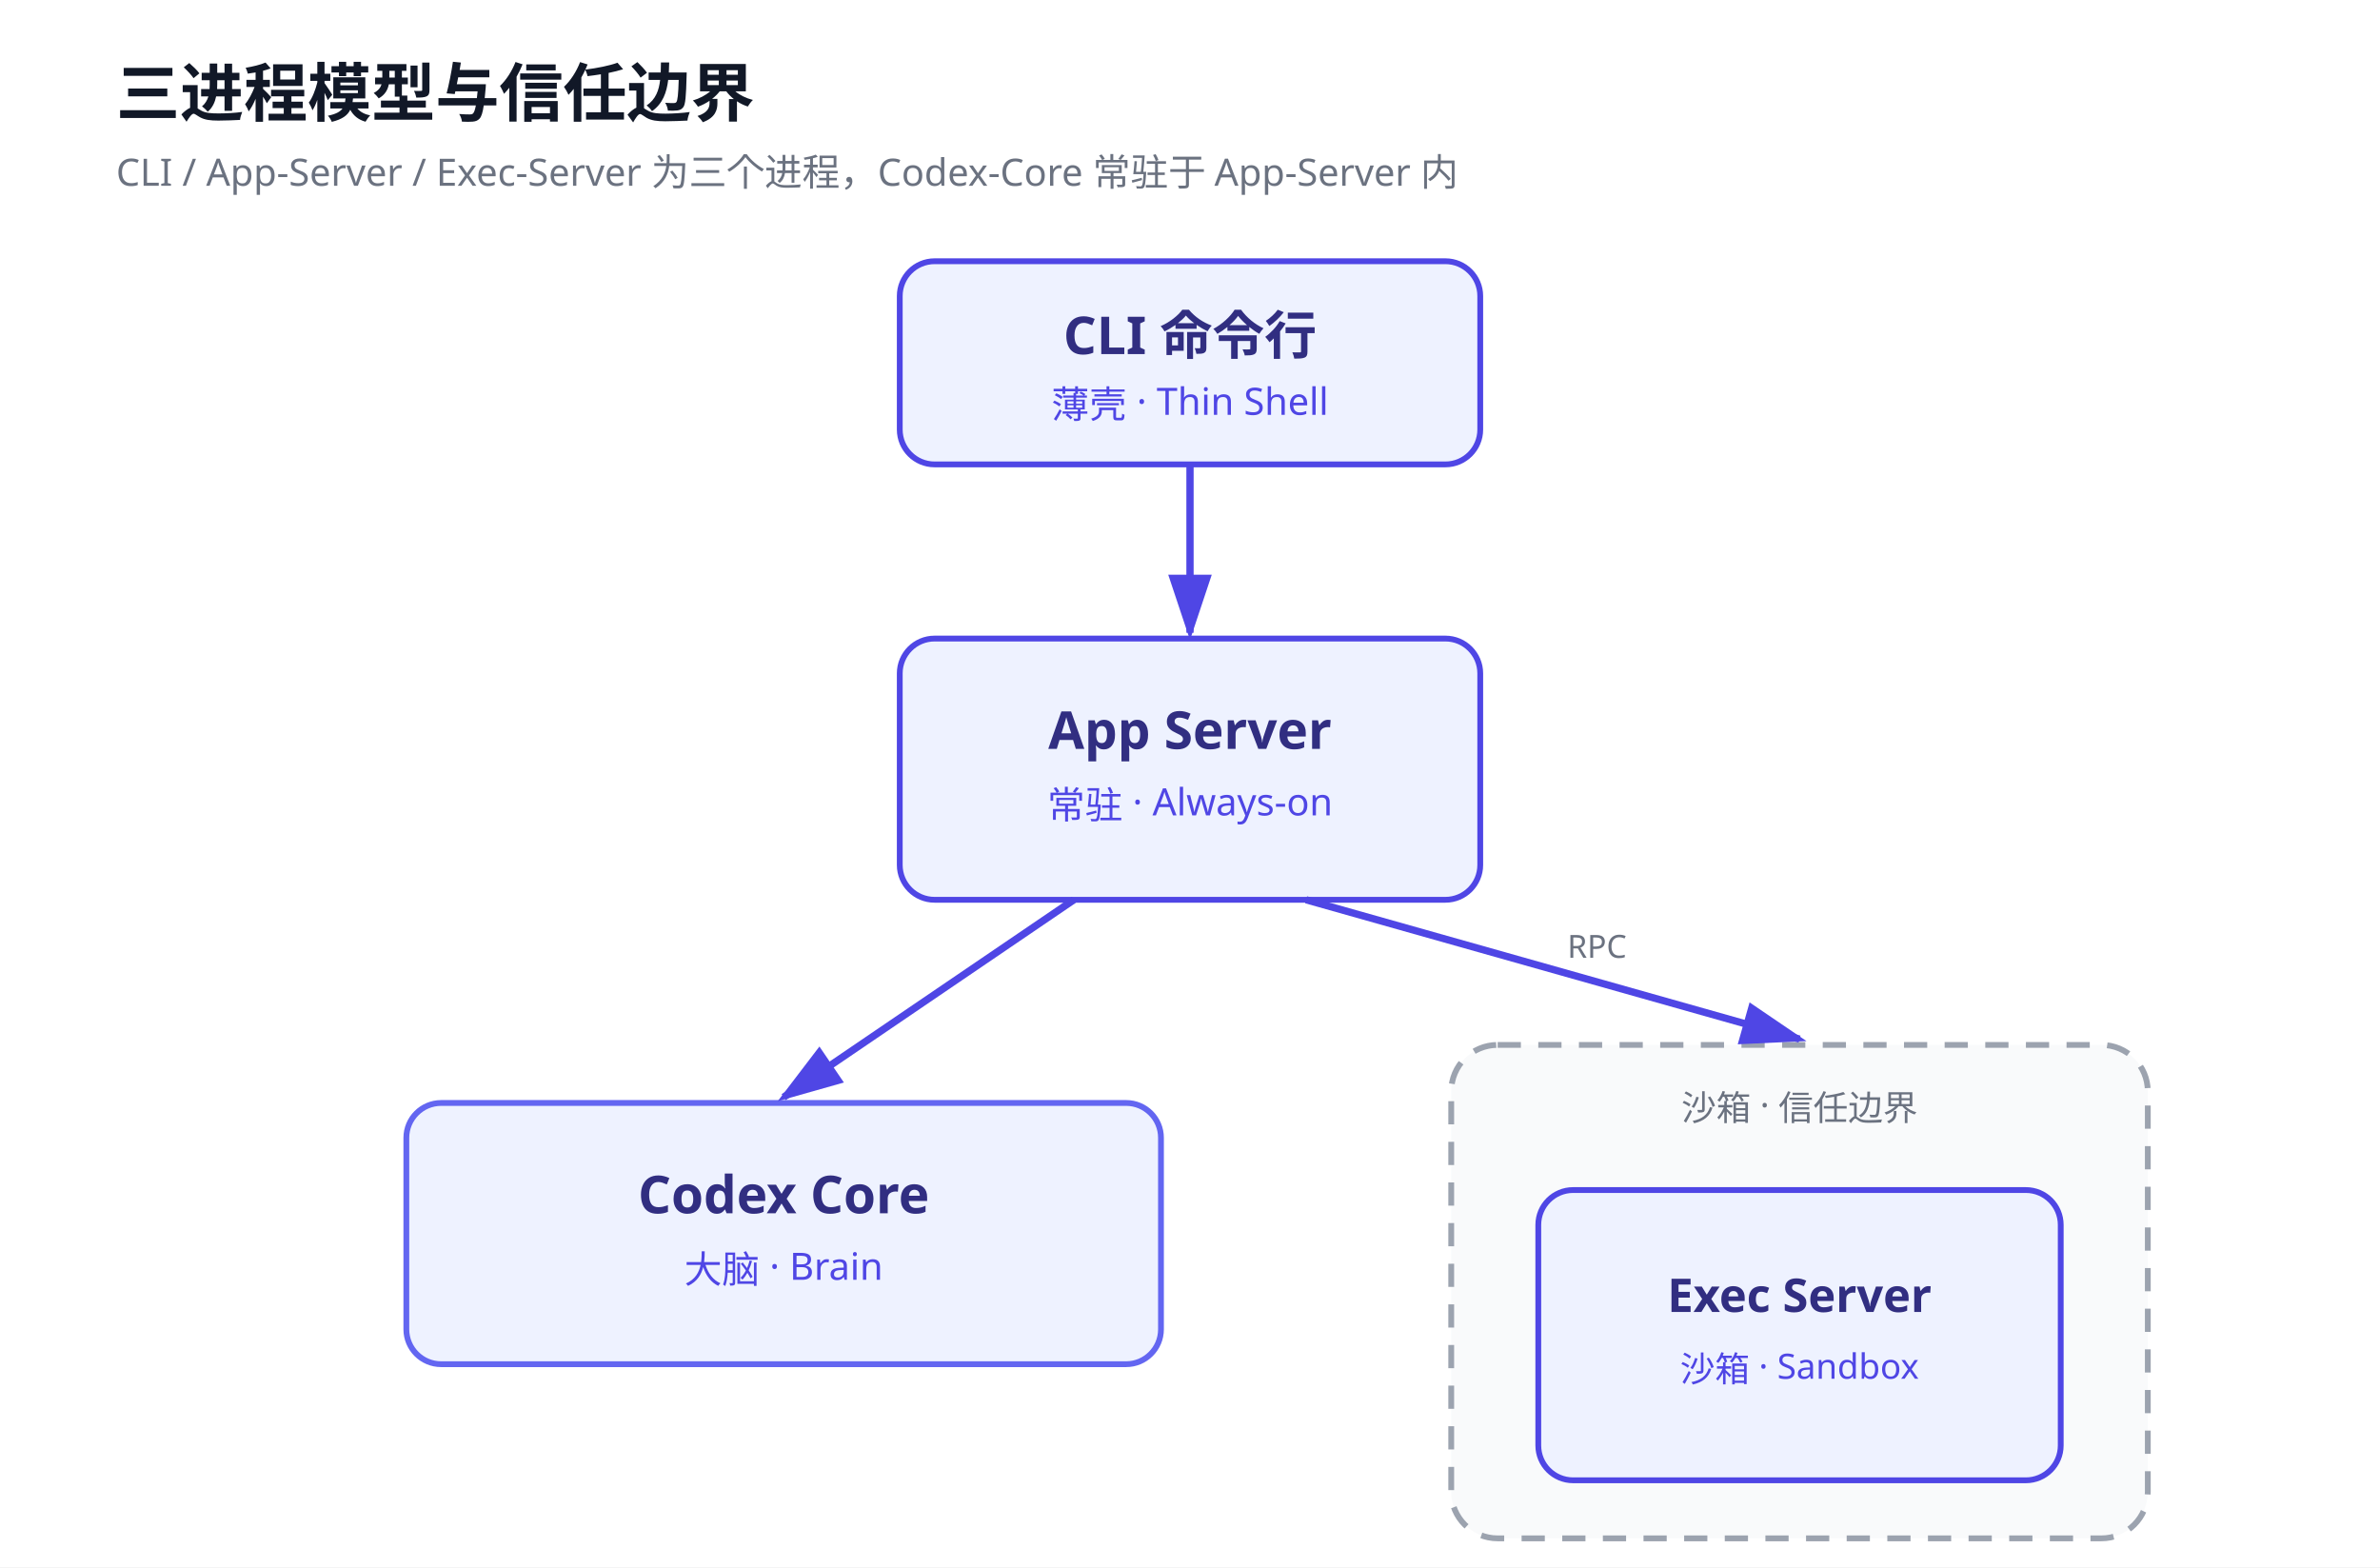
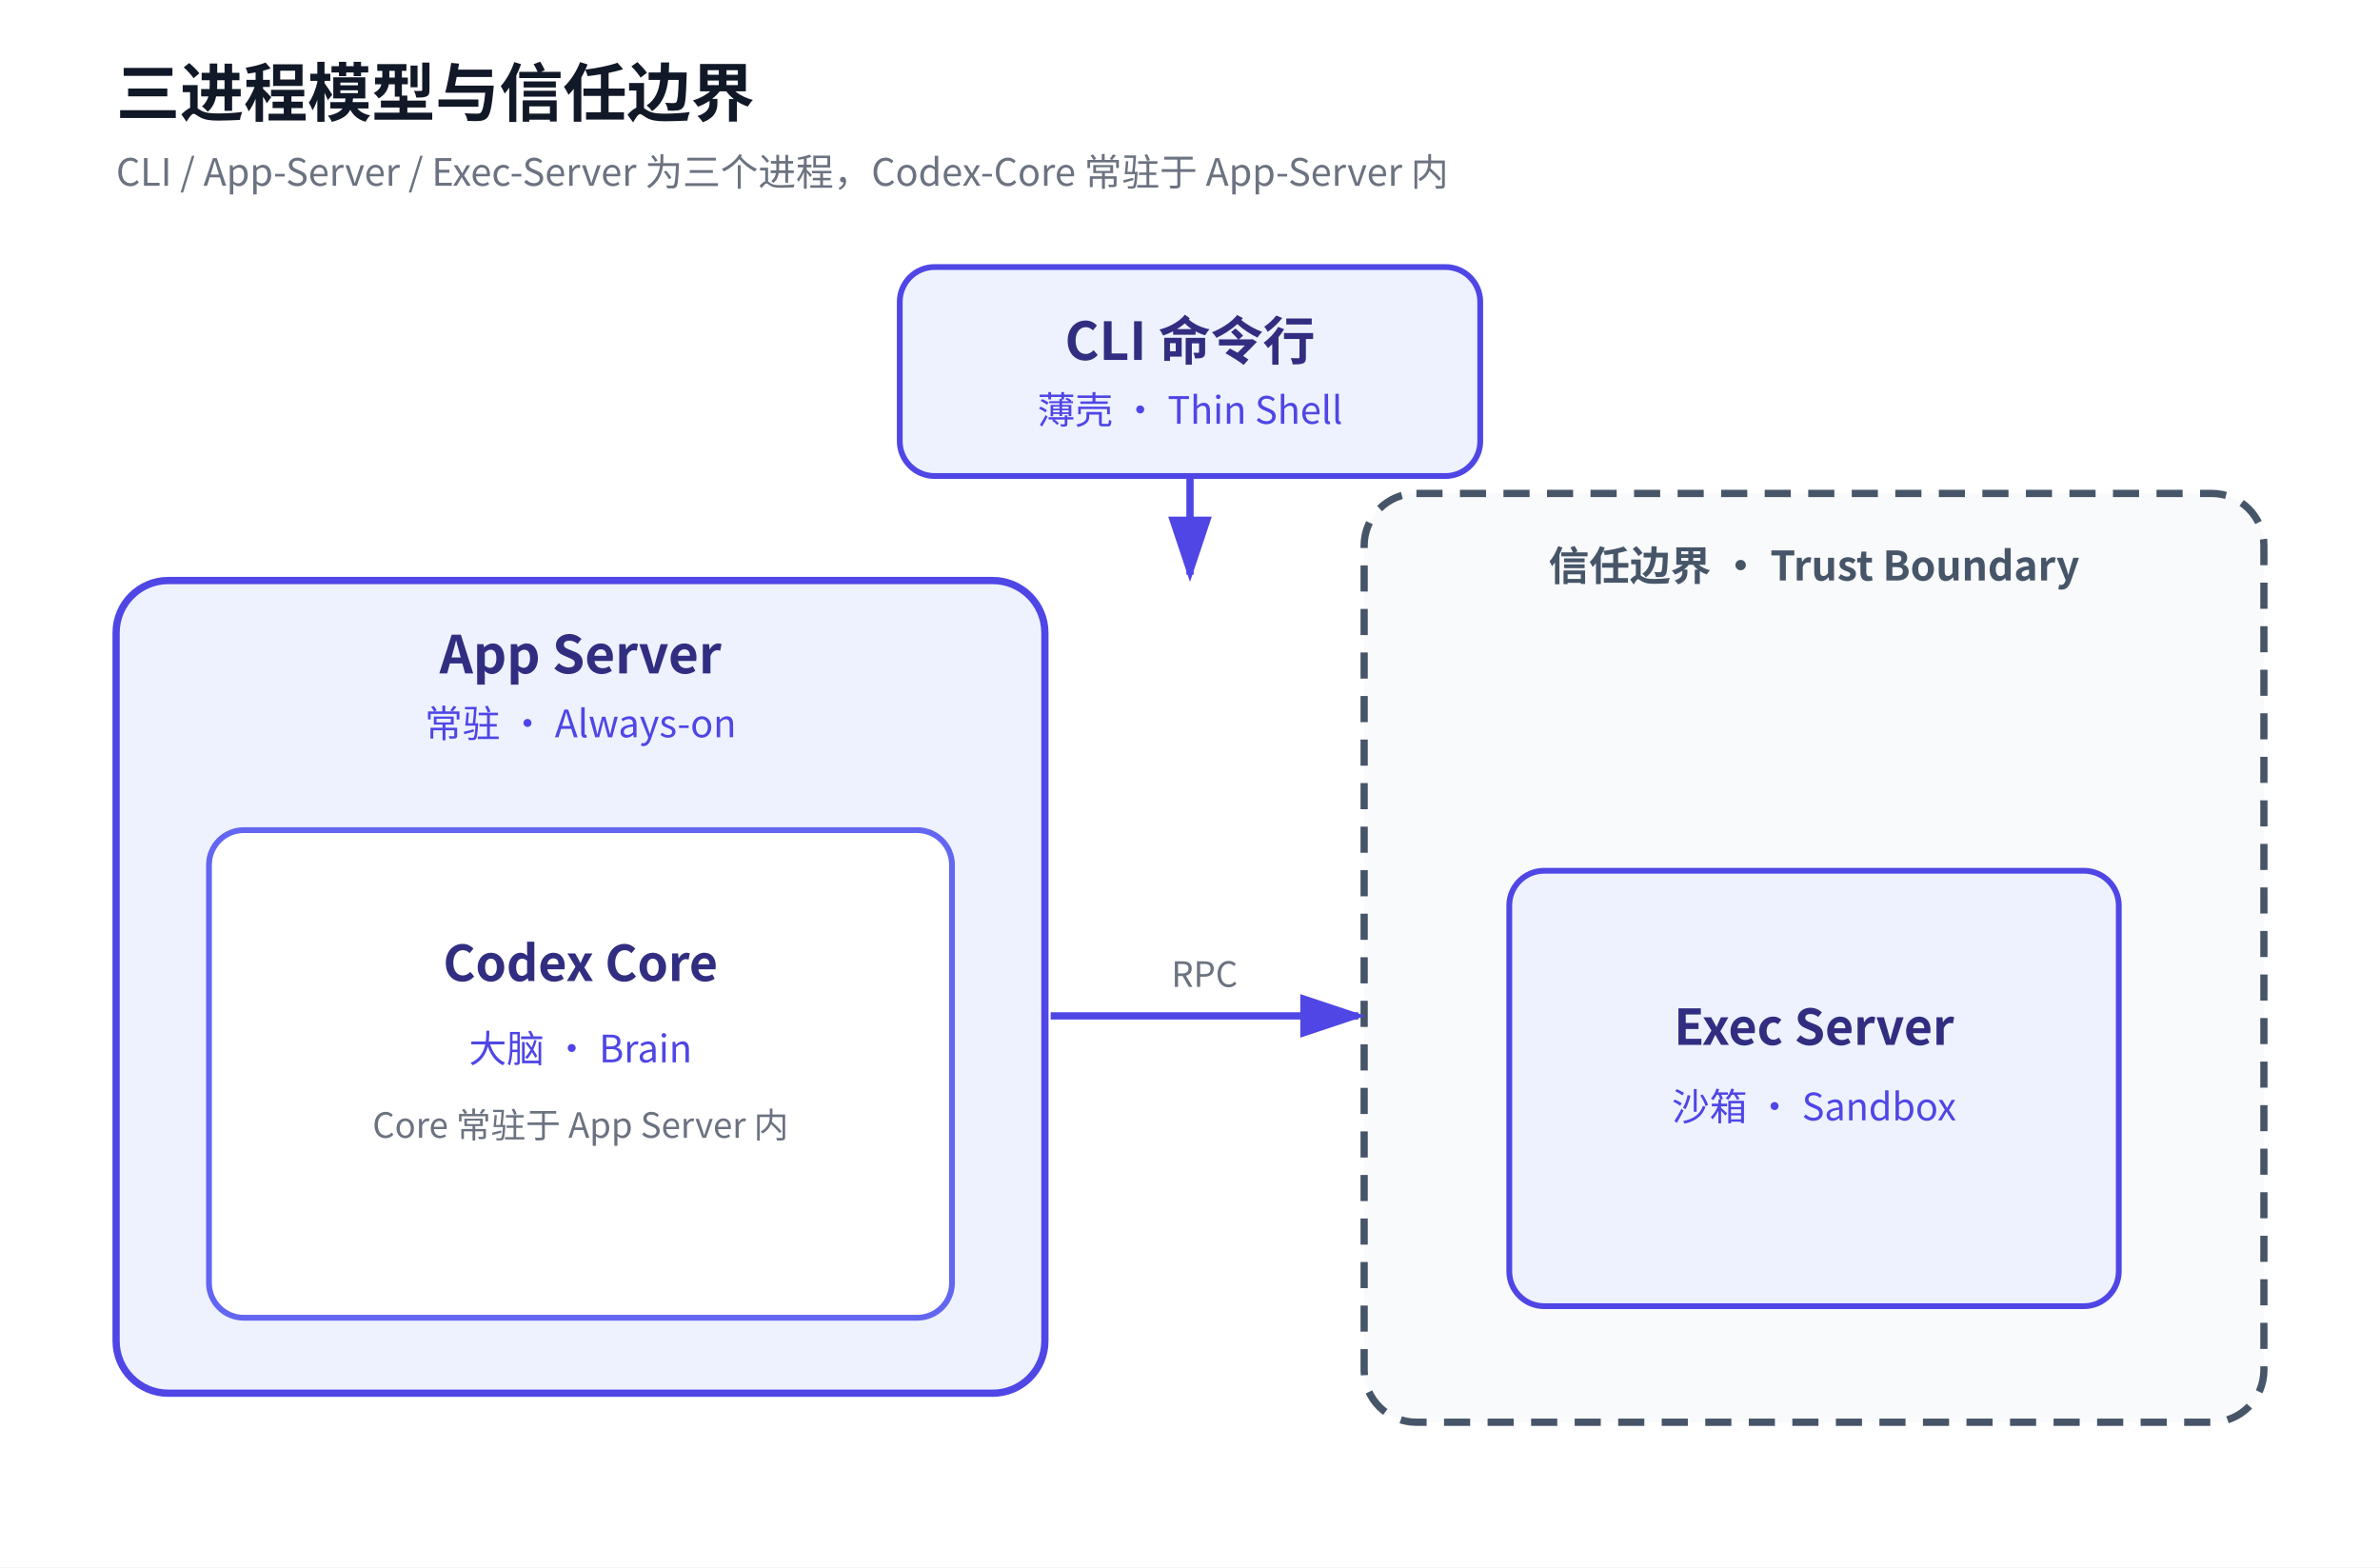
- <svg xmlns="http://www.w3.org/2000/svg" viewBox="0 0 820 540" font-family="system-ui, sans-serif">
+ <svg xmlns="http://www.w3.org/2000/svg" viewBox="0 0 820 540" font-family="system-ui, -apple-system, 'Segoe UI', 'Noto Sans SC', 'Noto Sans CJK SC', 'PingFang SC', 'Hiragino Sans GB', 'Microsoft YaHei', 'WenQuanYi Micro Hei', sans-serif">
  <defs>
    <marker id="a" markerWidth="10" markerHeight="10" refX="8" refY="3" orient="auto" markerUnits="strokeWidth">
      <path d="M0,0 L9,3 L0,6 Z" fill="#4F46E5" />
    </marker>
  </defs>
  <rect width="820" height="540" fill="#FFFFFF" />
  <text x="40" y="40" font-size="22" font-weight="700" fill="#111827">三进程模型与信任边界</text>
  <text x="40" y="64" font-size="13" fill="#6B7280">CLI / App-Server / Exec-Server 为三个进程，Codex-Core 常驻于 App-Server 内</text>
-   <rect x="310" y="90" width="200" height="70" rx="12" fill="#EEF2FF" stroke="#4F46E5" stroke-width="2" />
-   <text x="410" y="122" text-anchor="middle" font-size="18" font-weight="600" fill="#312E81">CLI 命令行</text>
-   <text x="410" y="144" text-anchor="middle" font-size="13" fill="#4F46E5">薄壳 · Thin Shell</text>
-   <rect x="310" y="220" width="200" height="90" rx="12" fill="#EEF2FF" stroke="#4F46E5" stroke-width="2" />
-   <text x="410" y="258" text-anchor="middle" font-size="18" font-weight="600" fill="#312E81">App Server</text>
-   <text x="410" y="282" text-anchor="middle" font-size="13" fill="#4F46E5">常驻 · Always-on</text>
-   <rect x="140" y="380" width="260" height="90" rx="12" fill="#EEF2FF" stroke="#6366F1" stroke-width="2" />
-   <text x="270" y="418" text-anchor="middle" font-size="18" font-weight="600" fill="#312E81">Codex Core</text>
-   <text x="270" y="442" text-anchor="middle" font-size="13" fill="#4F46E5">大脑 · Brain</text>
-   <rect x="500" y="360" width="240" height="170" rx="16" fill="#F9FAFB" stroke="#9CA3AF" stroke-width="2" stroke-dasharray="8 6" />
-   <text x="620" y="386" text-anchor="middle" font-size="12" fill="#6B7280">沙箱 · 信任边界</text>
-   <rect x="530" y="410" width="180" height="100" rx="12" fill="#EEF2FF" stroke="#4F46E5" stroke-width="2" />
-   <text x="620" y="452" text-anchor="middle" font-size="16" font-weight="600" fill="#312E81">Exec Server</text>
-   <text x="620" y="476" text-anchor="middle" font-size="12" fill="#4F46E5">沙箱 · Sandbox</text>
-   <line x1="410" y1="160" x2="410" y2="218" stroke="#4F46E5" stroke-width="2.5" marker-end="url(#a)" />
-   <line x1="370" y1="310" x2="270" y2="378" stroke="#4F46E5" stroke-width="2.5" marker-end="url(#a)" />
-   <line x1="450" y1="310" x2="620" y2="358" stroke="#4F46E5" stroke-width="2.5" marker-end="url(#a)" />
-   <text x="540" y="330" font-size="11" fill="#6B7280">RPC</text>
+   <rect x="310" y="92" width="200" height="72" rx="12" fill="#EEF2FF" stroke="#4F46E5" stroke-width="2" />
+   <text x="410" y="124" text-anchor="middle" font-size="18" font-weight="600" fill="#312E81">CLI 命令行</text>
+   <text x="410" y="146" text-anchor="middle" font-size="13" fill="#4F46E5">薄壳 · Thin Shell</text>
+   <rect x="40" y="200" width="320" height="280" rx="18" fill="#EEF2FF" stroke="#4F46E5" stroke-width="2.5" />
+   <text x="200" y="232" text-anchor="middle" font-size="18" font-weight="600" fill="#312E81">App Server</text>
+   <text x="200" y="254" text-anchor="middle" font-size="13" fill="#4F46E5">常驻 · Always-on</text>
+   <rect x="72" y="286" width="256" height="168" rx="12" fill="#FFFFFF" stroke="#6366F1" stroke-width="2" />
+   <text x="200" y="338" text-anchor="middle" font-size="17" font-weight="600" fill="#312E81">Codex Core</text>
+   <text x="200" y="366" text-anchor="middle" font-size="13" fill="#4F46E5">大脑 · Brain</text>
+   <text x="200" y="392" text-anchor="middle" font-size="12" fill="#6B7280">Core 常驻于 App Server 内</text>
+   <rect x="470" y="170" width="310" height="320" rx="18" fill="#F9FAFB" stroke="#475569" stroke-width="2.5" stroke-dasharray="9 6" />
+   <text x="625" y="200" text-anchor="middle" font-size="14" font-weight="600" fill="#475569">信任边界 · Trust Boundary</text>
+   <rect x="520" y="300" width="210" height="150" rx="12" fill="#EEF2FF" stroke="#4F46E5" stroke-width="2" />
+   <text x="625" y="360" text-anchor="middle" font-size="17" font-weight="600" fill="#312E81">Exec Server</text>
+   <text x="625" y="386" text-anchor="middle" font-size="13" fill="#4F46E5">沙箱 · Sandbox</text>
+   <line x1="410" y1="164" x2="410" y2="198" stroke="#4F46E5" stroke-width="2.5" marker-end="url(#a)" />
+   <line x1="362" y1="350" x2="468" y2="350" stroke="#4F46E5" stroke-width="2.5" marker-end="url(#a)" />
+   <text x="415" y="340" text-anchor="middle" font-size="12" fill="#6B7280">RPC</text>
</svg>
